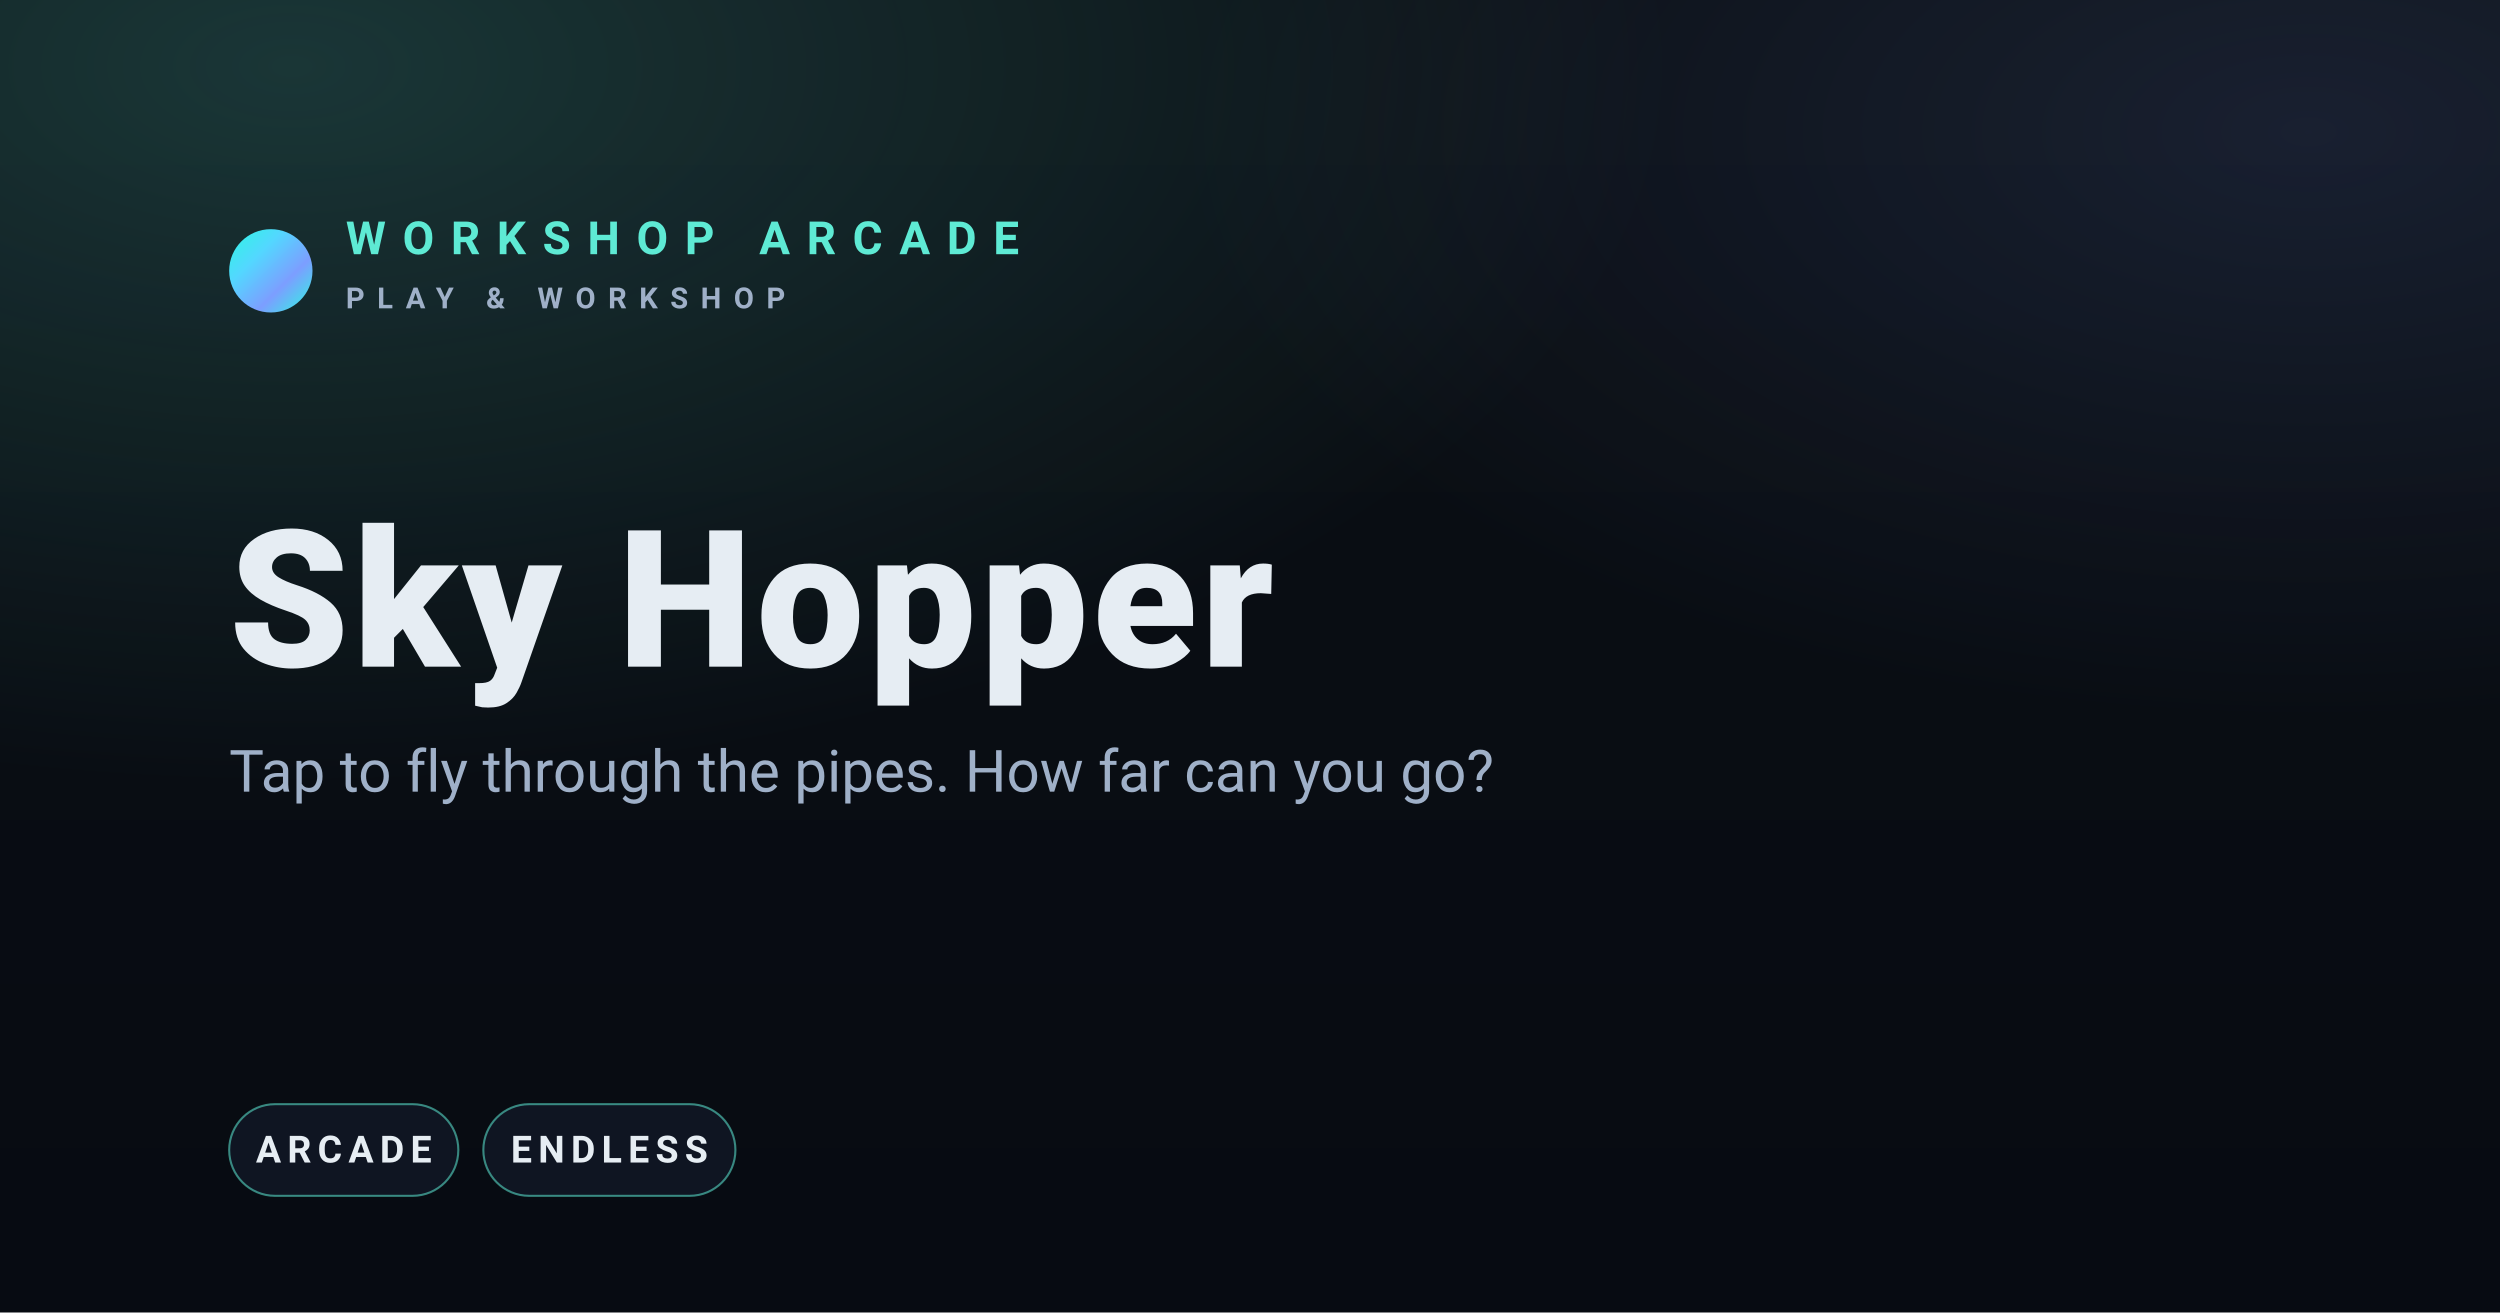
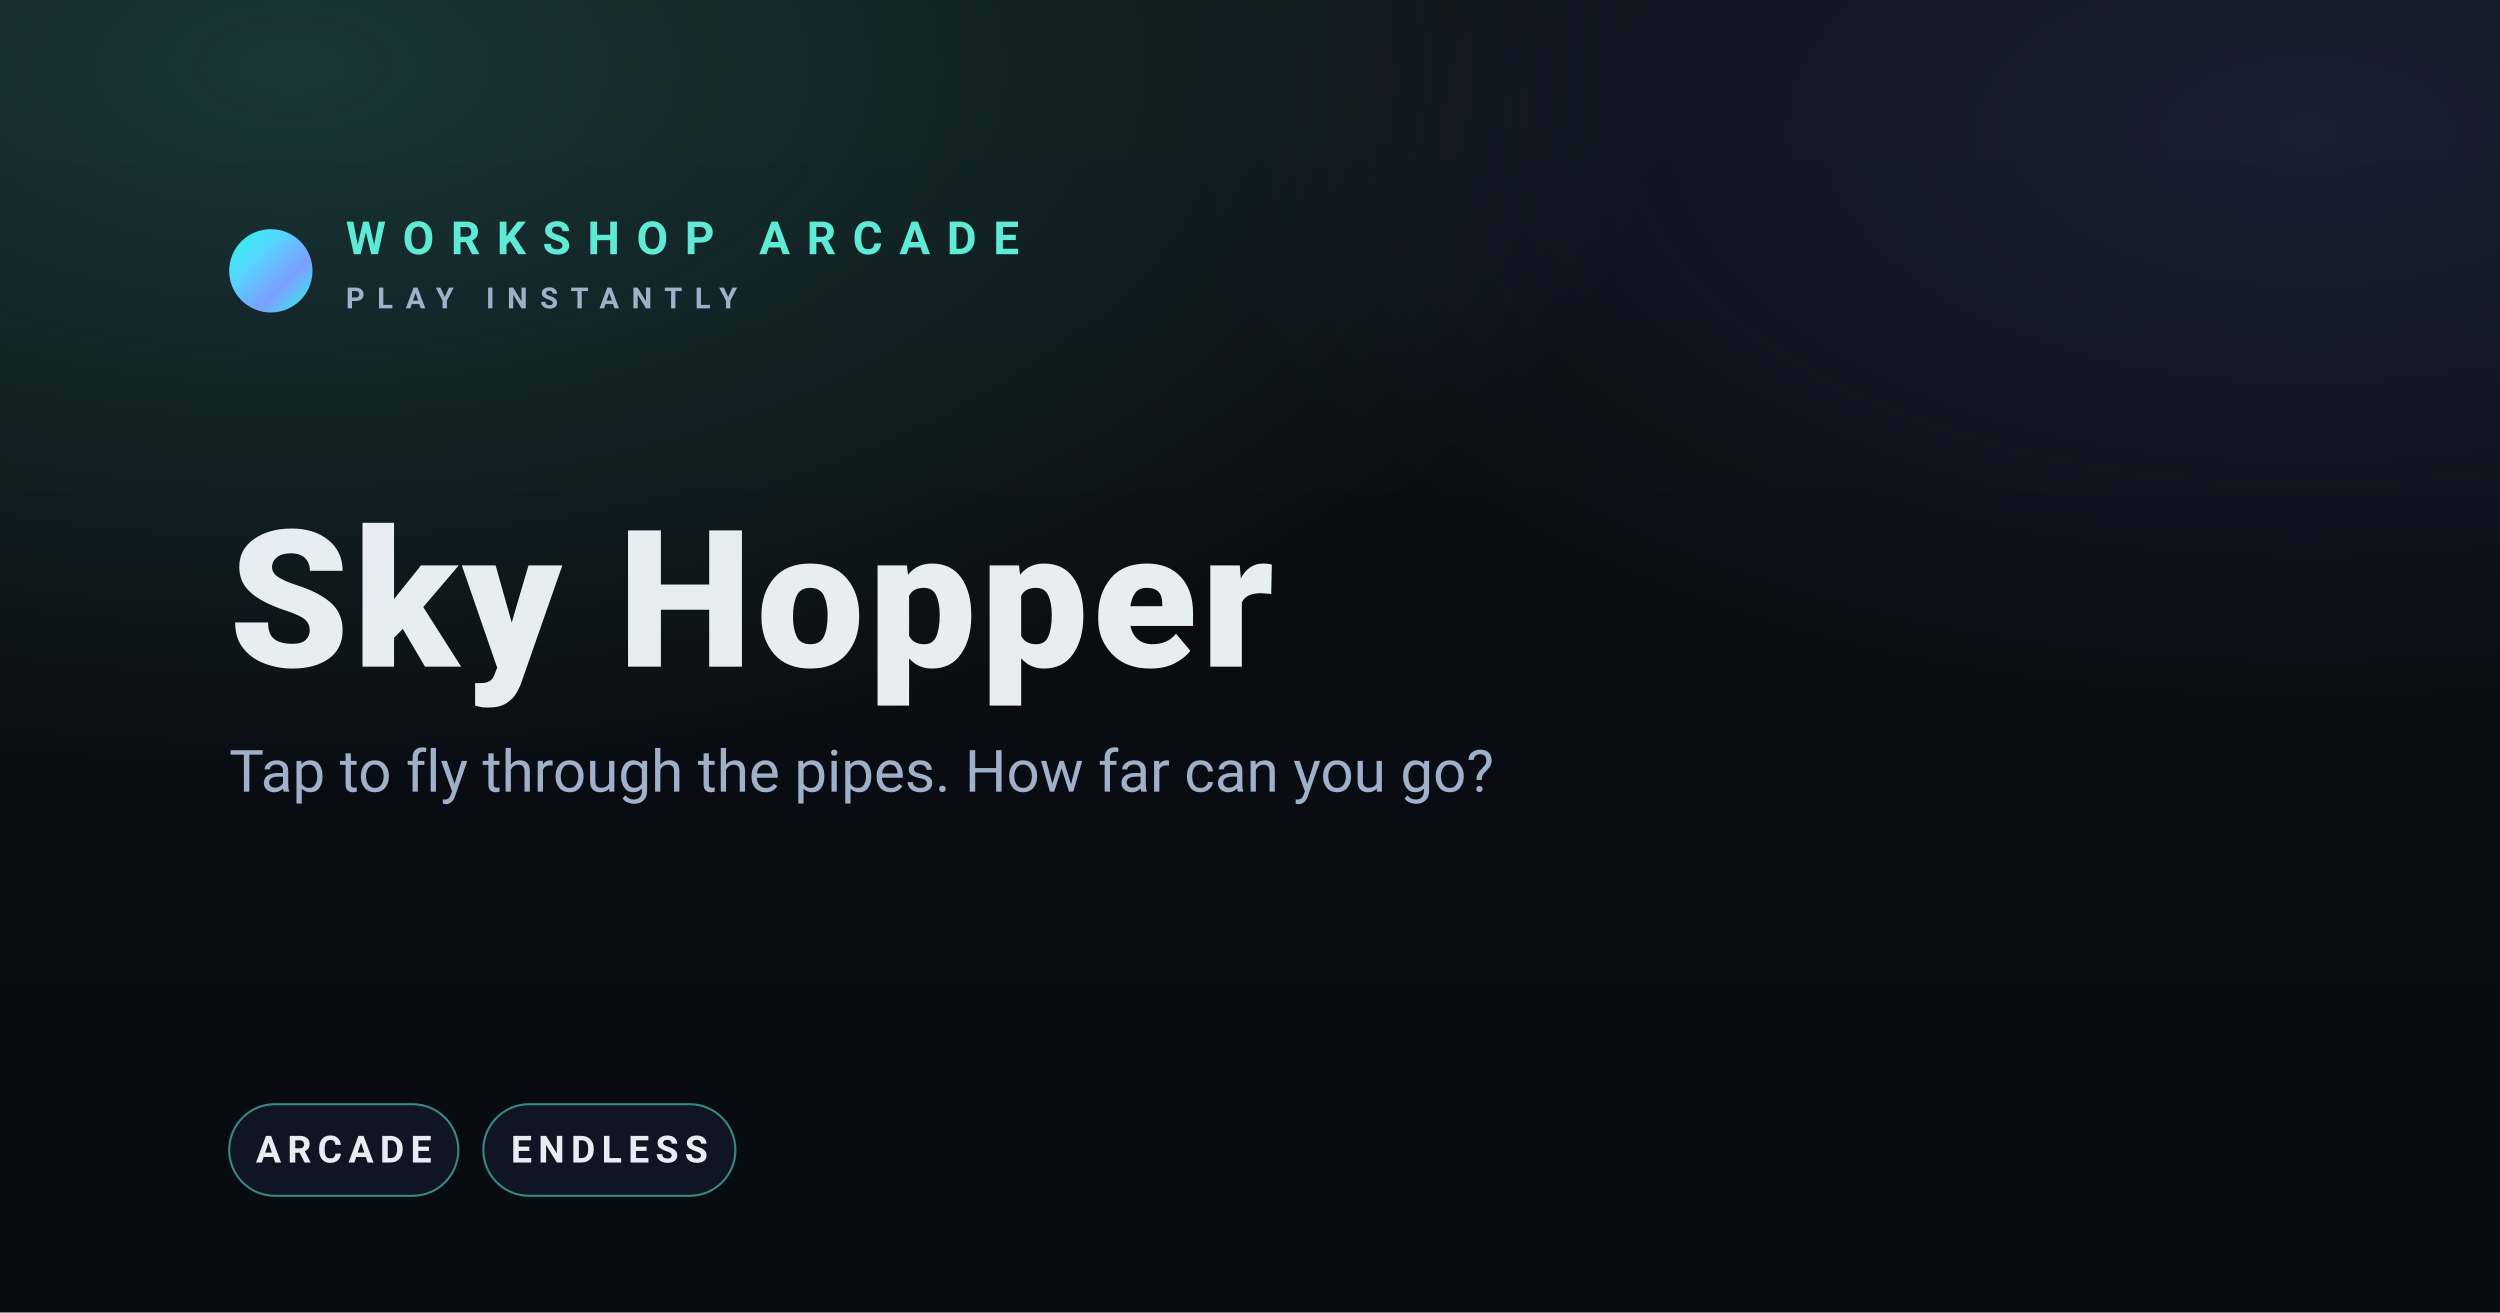
<svg xmlns="http://www.w3.org/2000/svg" viewBox="0 0 1200 630" width="1200" height="630">
  <defs>
    <linearGradient id="bg" x1="0" y1="0" x2="0" y2="1">
      <stop offset="0" stop-color="#0b0f14" />
      <stop offset="1" stop-color="#070b12" />
    </linearGradient>
    <radialGradient id="glow-teal" cx="0.12" cy="0.05" r="0.55">
      <stop offset="0" stop-color="#5eead4" stop-opacity="0.18" />
      <stop offset="1" stop-color="#5eead4" stop-opacity="0" />
    </radialGradient>
    <radialGradient id="glow-indigo" cx="0.92" cy="0.1" r="0.45">
      <stop offset="0" stop-color="#7c9eff" stop-opacity="0.12" />
      <stop offset="1" stop-color="#7c9eff" stop-opacity="0" />
    </radialGradient>
    <linearGradient id="dot" x1="0" y1="0" x2="1" y2="1">
      <stop offset="0" stop-color="#2cf8e2" />
      <stop offset="0.33" stop-color="#53d7ff" />
      <stop offset="0.66" stop-color="#7c9eff" />
      <stop offset="1" stop-color="#2cf8e2" />
    </linearGradient>
  </defs>
  <rect width="1200" height="630" fill="url(#bg)" />
  <rect width="1200" height="630" fill="url(#glow-teal)" />
  <rect width="1200" height="630" fill="url(#glow-indigo)" />
  <g transform="translate(110 110)">
    <circle cx="20" cy="20" r="20" fill="url(#dot)" />
    <text x="56" y="12" font-family="ui-sans-serif, system-ui, -apple-system, &quot;Segoe UI&quot;, Roboto, Helvetica, Arial, sans-serif" font-size="22" letter-spacing="8" fill="#5eead4" font-weight="700">WORKSHOP ARCADE</text>
-     <text x="56" y="38" font-family="ui-sans-serif, system-ui, -apple-system, &quot;Segoe UI&quot;, Roboto, Helvetica, Arial, sans-serif" font-size="14" letter-spacing="6" fill="#9fb0c8" font-weight="600" text-transform="uppercase">PLAY &amp; WORKSHOP</text>
+     <text x="56" y="38" font-family="ui-sans-serif, system-ui, -apple-system, &quot;Segoe UI&quot;, Roboto, Helvetica, Arial, sans-serif" font-size="14" letter-spacing="6" fill="#9fb0c8" font-weight="600" text-transform="uppercase">PLAY INSTANTLY</text>
  </g>
  <text x="110" y="320" font-family="ui-sans-serif, system-ui, -apple-system, &quot;Segoe UI&quot;, Roboto, Helvetica, Arial, sans-serif" font-size="92" letter-spacing="2" fill="#e6edf3" font-weight="800">Sky Hopper</text>
  <text x="110" y="380" font-family="ui-sans-serif, system-ui, -apple-system, &quot;Segoe UI&quot;, Roboto, Helvetica, Arial, sans-serif" font-size="28" fill="#9fb0c8">Tap to fly through the pipes. How far can you go?</text>
  <g transform="translate(110 530)" font-family="ui-sans-serif, system-ui, -apple-system, &quot;Segoe UI&quot;, Roboto, Helvetica, Arial, sans-serif">
    <rect x="0" y="0" rx="22" ry="22" width="110" height="44" fill="#0f1522" stroke="#5eead4" stroke-opacity="0.55" stroke-width="1" />
    <text x="55" y="28" text-anchor="middle" fill="#e6edf3" font-size="18" font-weight="700" letter-spacing="3" font-family="ui-sans-serif, system-ui, -apple-system, &quot;Segoe UI&quot;, Roboto, Helvetica, Arial, sans-serif">ARCADE</text>
    <rect x="122" y="0" rx="22" ry="22" width="121" height="44" fill="#0f1522" stroke="#5eead4" stroke-opacity="0.55" stroke-width="1" />
    <text x="182.5" y="28" text-anchor="middle" fill="#e6edf3" font-size="18" font-weight="700" letter-spacing="3" font-family="ui-sans-serif, system-ui, -apple-system, &quot;Segoe UI&quot;, Roboto, Helvetica, Arial, sans-serif">ENDLESS</text>
  </g>
</svg>
